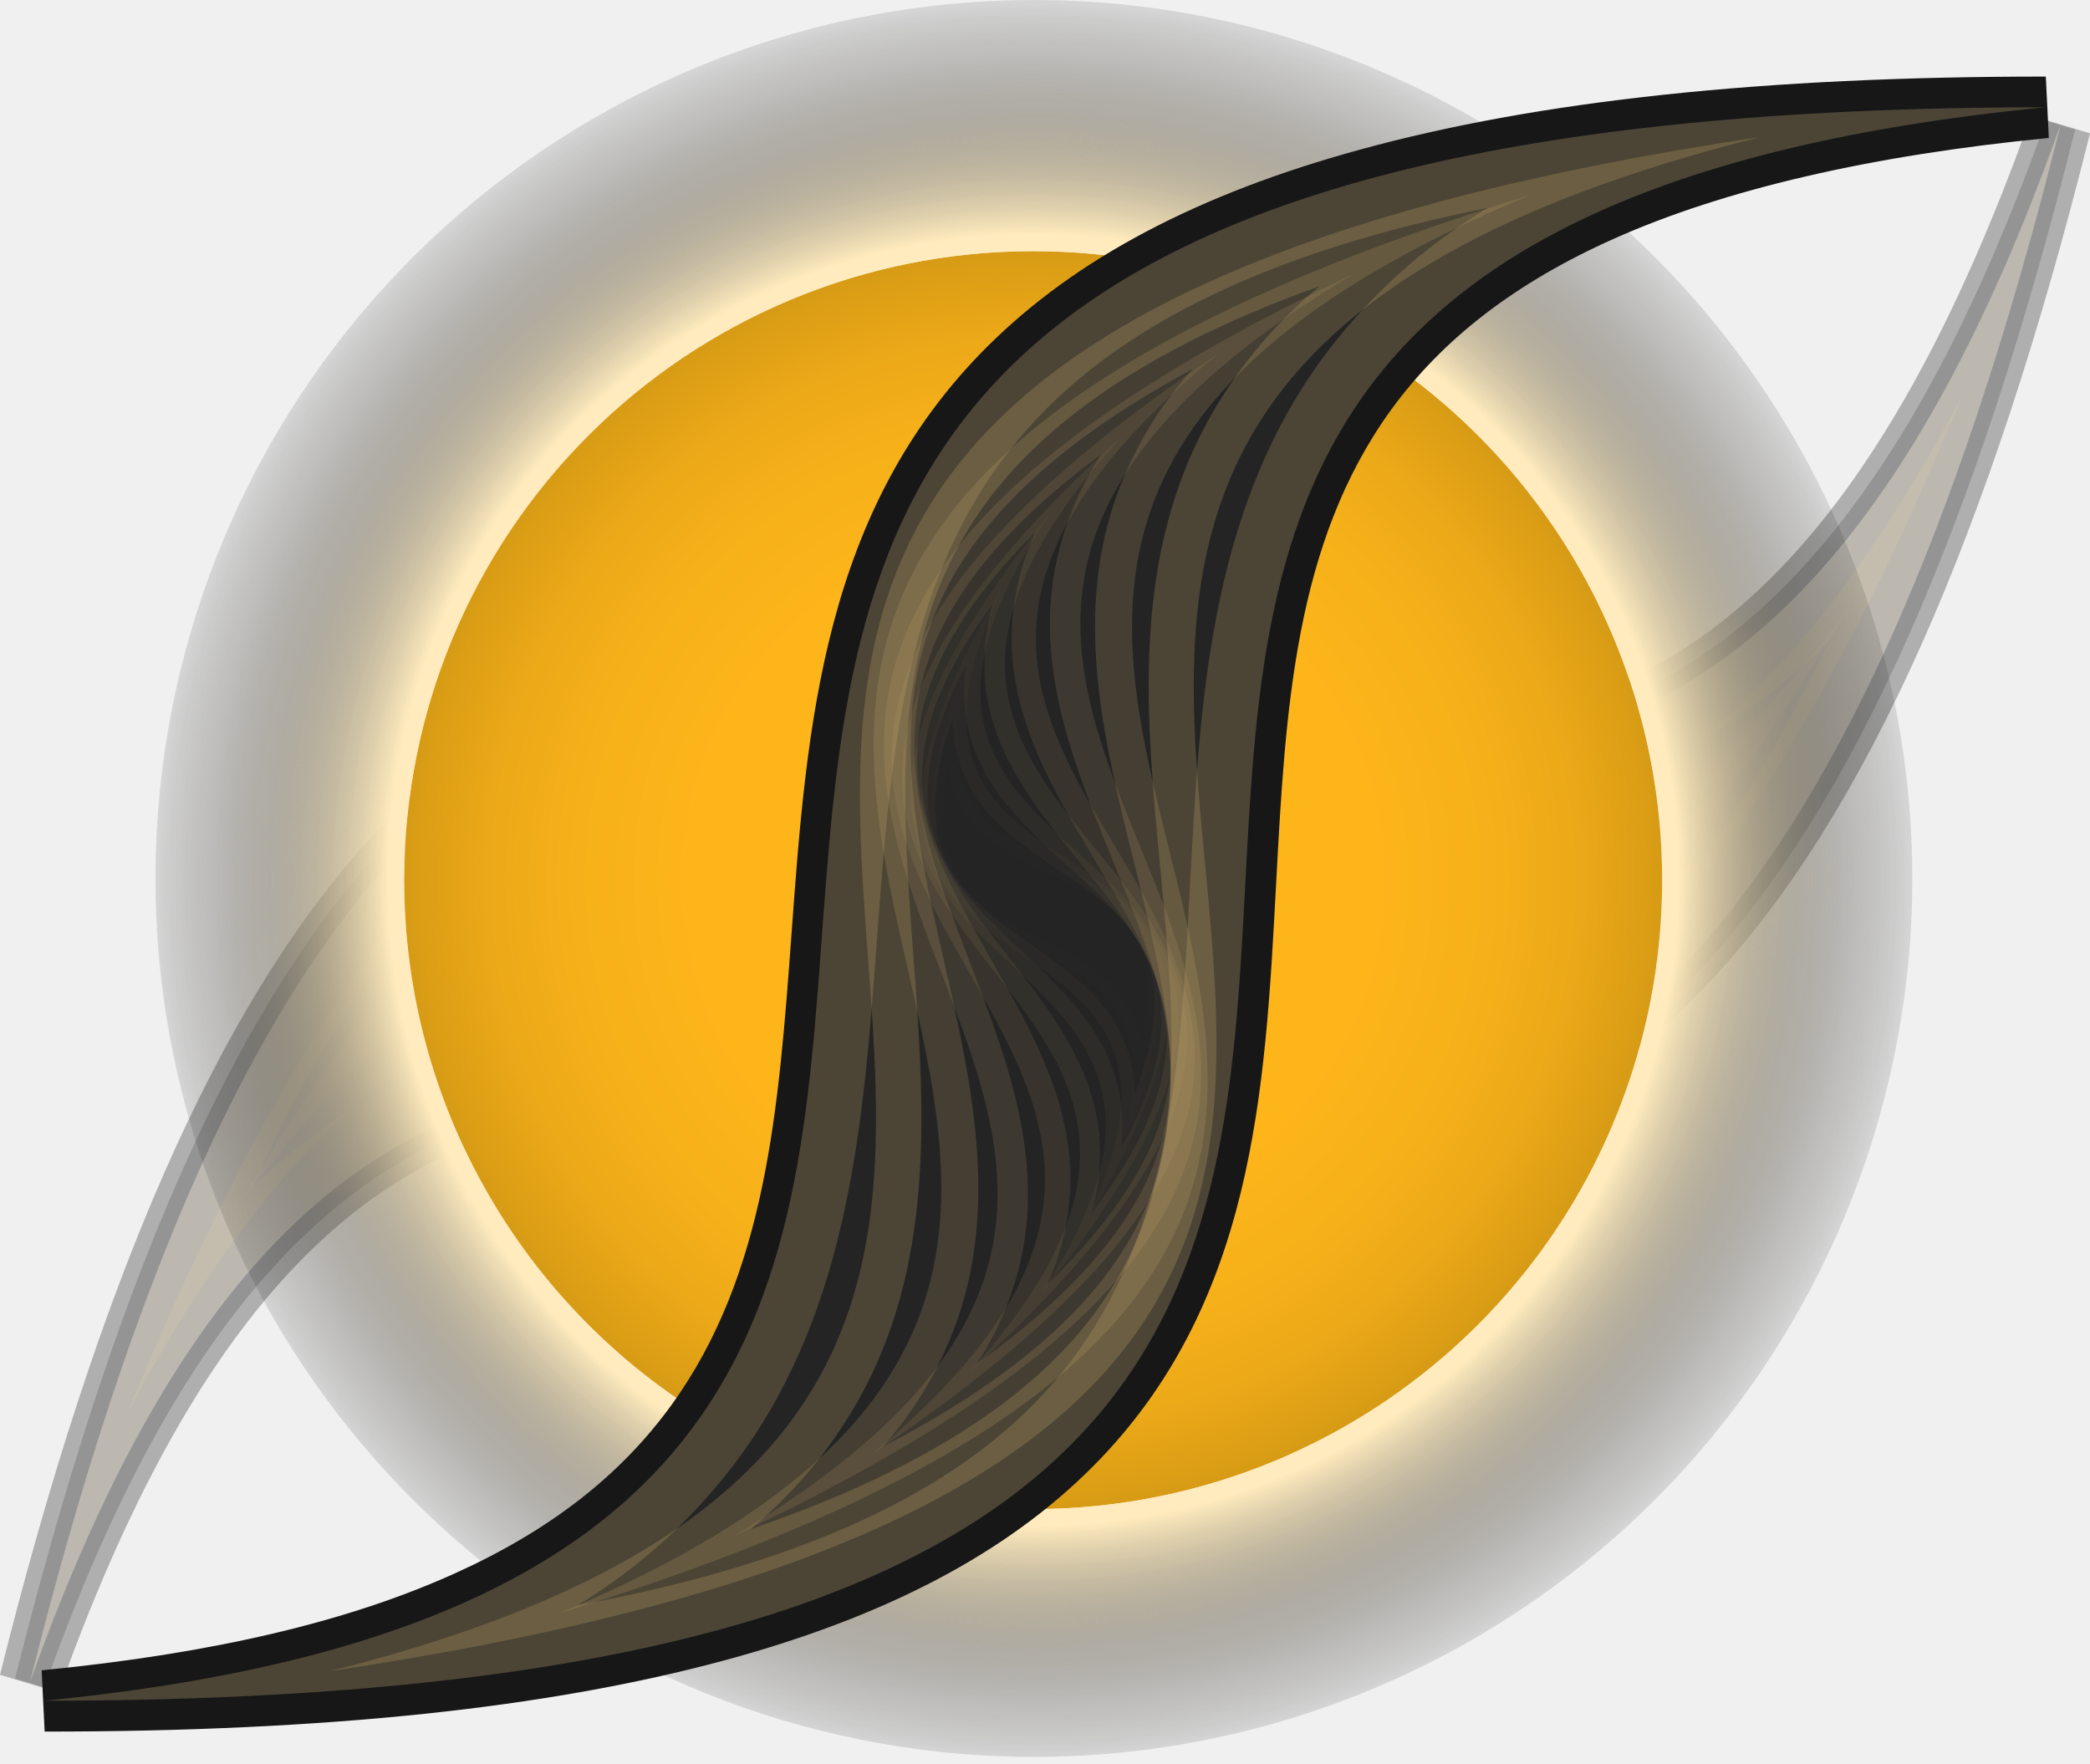
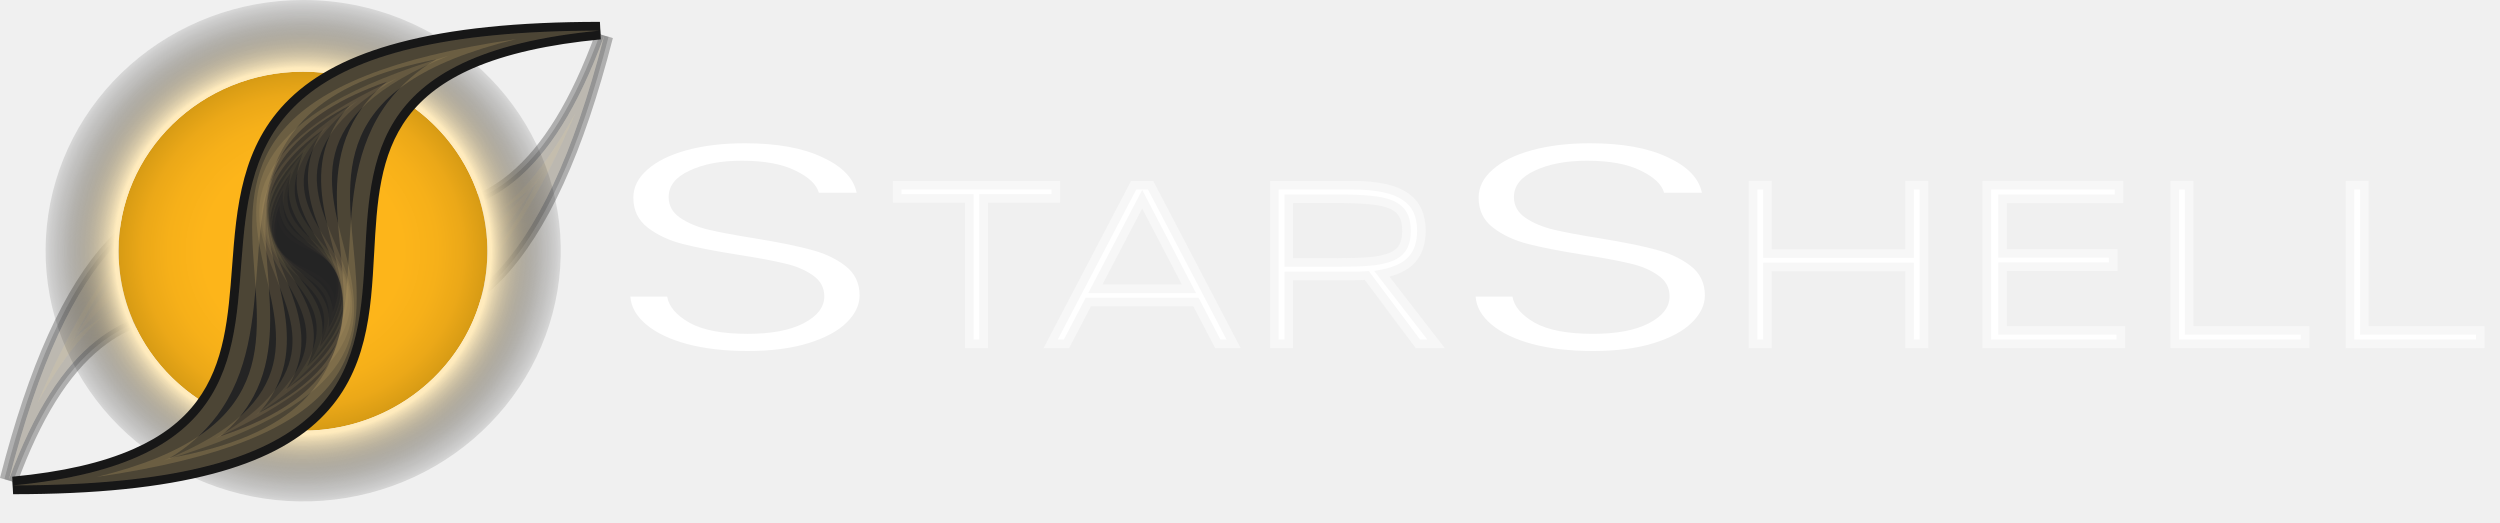
- <svg xmlns="http://www.w3.org/2000/svg" width="96" height="81" viewBox="0 0 96 81" fill="none">
+ <svg xmlns="http://www.w3.org/2000/svg" width="349" height="73" viewBox="0 0 349 73" fill="none">
+   <path d="M222.382 49C219.189 49 216.366 48.675 213.913 48.025C211.507 47.375 209.61 46.468 208.221 45.304C206.833 44.14 206.093 42.84 206 41.405H211.137C211.368 42.786 212.409 44.004 214.26 45.06C216.111 46.089 218.819 46.604 222.382 46.604C225.667 46.604 228.259 46.116 230.156 45.142C232.1 44.14 233.072 42.88 233.072 41.364C233.072 40.146 232.539 39.171 231.475 38.44C230.411 37.682 229.092 37.127 227.518 36.775C225.945 36.395 223.77 35.989 220.993 35.556C217.754 35.041 215.186 34.541 213.289 34.053C211.391 33.566 209.772 32.808 208.43 31.779C207.087 30.75 206.416 29.355 206.416 27.595C206.416 26.133 207.064 24.833 208.36 23.696C209.656 22.532 211.484 21.625 213.844 20.975C216.204 20.325 218.911 20 221.965 20C226.454 20 230.064 20.65 232.794 21.95C235.57 23.222 237.167 24.874 237.584 26.905H232.308C231.984 25.74 230.897 24.712 229.046 23.818C227.195 22.897 224.696 22.437 221.549 22.437C218.633 22.437 216.204 22.897 214.26 23.818C212.317 24.712 211.345 25.944 211.345 27.514C211.345 28.705 211.877 29.667 212.941 30.398C214.006 31.129 215.325 31.684 216.898 32.063C218.518 32.442 220.693 32.848 223.423 33.282C226.57 33.796 229.115 34.31 231.059 34.825C233.002 35.312 234.645 36.071 235.987 37.099C237.329 38.128 238 39.509 238 41.242C238 42.569 237.398 43.828 236.195 45.02C234.992 46.211 233.21 47.172 230.85 47.903C228.49 48.635 225.667 49 222.382 49Z" fill="white" />
+   <path d="M104.382 49C101.189 49 98.366 48.675 95.913 48.025C93.507 47.375 91.609 46.468 90.221 45.304C88.833 44.14 88.093 42.84 88 41.405H93.137C93.368 42.786 94.409 44.004 96.26 45.06C98.111 46.089 100.819 46.604 104.382 46.604C107.667 46.604 110.259 46.116 112.156 45.142C114.1 44.14 115.072 42.88 115.072 41.364C115.072 40.146 114.539 39.171 113.475 38.44C112.411 37.682 111.092 37.127 109.518 36.775C107.945 36.395 105.77 35.989 102.993 35.556C99.754 35.041 97.186 34.541 95.288 34.053C93.391 33.566 91.772 32.808 90.43 31.779C89.088 30.75 88.416 29.355 88.416 27.595C88.416 26.133 89.064 24.833 90.36 23.696C91.656 22.532 93.484 21.625 95.844 20.975C98.204 20.325 100.911 20 103.965 20C108.454 20 112.064 20.65 114.794 21.95C117.571 23.222 119.167 24.874 119.584 26.905H114.308C113.984 25.74 112.897 24.712 111.046 23.818C109.195 22.897 106.696 22.437 103.549 22.437C100.633 22.437 98.204 22.897 96.26 23.818C94.317 24.712 93.345 25.944 93.345 27.514C93.345 28.705 93.877 29.667 94.941 30.398C96.006 31.129 97.325 31.684 98.898 32.063C100.518 32.442 102.693 32.848 105.423 33.282C108.57 33.796 111.115 34.31 113.059 34.825C115.002 35.312 116.645 36.071 117.987 37.099C119.329 38.128 120 39.509 120 41.242C120 42.569 119.398 43.828 118.195 45.02C116.992 46.211 115.21 47.172 112.85 47.903C110.49 48.635 107.667 49 104.382 49Z" fill="white" />
  <g opacity="0.55">
-     <path opacity="0.55" d="M0.695 77.098C5.197 59.06 10.624 46.678 17.295 39.247C22.77 33.15 29.087 30.311 37.17 30.311C41.83 30.311 46.61 31.239 51.238 32.134C55.76 33.009 60.436 33.915 64.89 33.915C71.046 33.915 75.942 32.19 80.294 28.485C85.618 23.952 90.091 16.451 93.971 5.548L95.316 5.954C90.739 24.323 85.137 36.903 78.198 44.427C72.571 50.535 66.016 53.38 57.597 53.38C53.065 53.38 48.431 52.581 43.948 51.807C39.596 51.056 35.094 50.279 30.823 50.279C24.616 50.279 19.726 51.922 15.43 55.456C10.154 59.792 5.776 66.992 2.04 77.503L0.695 77.098Z" fill="#242424" />
-     <path opacity="0.55" d="M94.635 5.785C84.847 45.037 71.564 52.676 57.597 52.676C48.701 52.676 39.534 49.581 30.823 49.581C19.768 49.581 9.44 54.581 1.376 77.273C10.967 38.8 23.707 31.014 37.162 31.014C46.32 31.014 55.813 34.618 64.879 34.618C75.88 34.618 86.262 29.304 94.624 5.785H94.635ZM93.299 5.312C89.461 16.096 85.055 23.499 79.827 27.95C75.607 31.54 70.861 33.212 64.879 33.212C60.492 33.212 55.85 32.311 51.359 31.442C46.703 30.541 41.889 29.61 37.162 29.607C28.862 29.607 22.379 32.522 16.763 38.777C10.011 46.298 4.527 58.776 0 76.927L2.69 77.74C6.395 67.363 10.714 60.25 15.877 55.999C20.038 52.575 24.788 50.982 30.823 50.982C35.043 50.982 39.306 51.719 43.83 52.499C48.355 53.278 53.003 54.083 57.597 54.083C66.224 54.083 72.934 51.165 78.716 44.905C85.736 37.308 91.391 24.61 96 6.125L93.31 5.312H93.299Z" fill="#171717" />
+     <path opacity="0.55" d="M0.619 66.876C4.631 51.229 9.468 40.489 15.413 34.043C20.293 28.754 25.922 26.292 33.126 26.292C37.279 26.292 41.539 27.097 45.664 27.873C49.693 28.632 53.861 29.418 57.83 29.418C63.316 29.418 67.68 27.922 71.558 24.708C76.303 20.776 80.29 14.27 83.748 4.812L84.946 5.164C80.866 21.098 75.874 32.01 69.691 38.536C64.675 43.834 58.833 46.302 51.331 46.302C47.291 46.302 43.161 45.609 39.167 44.938C35.288 44.286 31.276 43.612 27.469 43.612C21.938 43.612 17.58 45.038 13.751 48.103C9.049 51.864 5.148 58.109 1.818 67.227L0.619 66.876Z" fill="#242424" />
+     <path opacity="0.55" d="M84.339 5.017C75.616 39.066 63.778 45.692 51.331 45.692C43.402 45.692 35.233 43.007 27.47 43.007C17.618 43.007 8.413 47.344 1.226 67.027C9.774 33.655 21.128 26.902 33.119 26.902C41.281 26.902 49.741 30.028 57.82 30.028C67.624 30.028 76.877 25.418 84.329 5.017H84.339ZM83.148 4.607C79.728 13.962 75.801 20.383 71.142 24.244C67.381 27.358 63.151 28.808 57.82 28.808C53.911 28.808 49.774 28.027 45.772 27.273C41.622 26.492 37.331 25.684 33.119 25.682C25.722 25.682 19.945 28.21 14.94 33.635C8.922 40.159 4.035 50.983 0 66.727L2.397 67.432C5.7 58.431 9.549 52.262 14.15 48.574C17.858 45.604 22.091 44.222 27.47 44.222C31.231 44.222 35.03 44.862 39.062 45.538C43.094 46.214 47.236 46.912 51.331 46.912C59.019 46.912 64.999 44.381 70.152 38.951C76.408 32.361 81.448 21.347 85.556 5.313L83.158 4.607H83.148Z" fill="#171717" />
    <g opacity="0.49">
-       <path opacity="0.49" d="M83.989 29.486C81.493 34.798 78.781 39.025 75.829 42.232C70.779 47.705 65.16 50.144 57.606 50.144C53.349 50.144 48.855 49.367 44.508 48.619C40.007 47.842 35.381 47.043 30.831 47.043C23.834 47.043 18.288 48.923 13.387 52.952C12.768 53.46 12.16 54.004 11.564 54.584C19.718 36.523 28.89 33.547 37.162 33.547C41.509 33.547 45.929 34.391 50.608 35.311C55.287 36.231 60.115 37.151 64.879 37.151C71.752 37.151 77.478 35.122 82.379 30.961C82.921 30.499 83.454 30.012 83.978 29.498L83.989 29.486ZM94.624 5.796C86.265 29.304 75.891 34.618 64.89 34.618C55.825 34.618 46.32 31.017 37.173 31.014C23.707 31.014 10.967 38.8 1.376 77.267C9.451 54.575 19.768 49.575 30.823 49.575C39.545 49.575 48.701 52.67 57.597 52.67C71.558 52.67 84.847 45.032 94.635 5.779L94.624 5.796Z" fill="#CCAD6E" />
+       <path opacity="0.49" d="M74.851 25.577C72.627 30.184 70.21 33.85 67.579 36.633C63.078 41.379 58.071 43.495 51.338 43.495C47.544 43.495 43.54 42.822 39.666 42.172C35.654 41.499 31.532 40.806 27.477 40.806C21.241 40.806 16.299 42.436 11.931 45.931C11.379 46.372 10.837 46.844 10.306 47.346C17.572 31.681 25.747 29.099 33.119 29.099C36.993 29.099 40.932 29.831 45.102 30.629C49.272 31.427 53.575 32.225 57.82 32.225C63.946 32.225 69.049 30.465 73.417 26.856C73.9 26.455 74.374 26.032 74.841 25.587L74.851 25.577ZM84.329 5.027C76.879 25.418 67.634 30.028 57.83 30.028C49.751 30.028 41.281 26.904 33.129 26.902C21.128 26.902 9.774 33.655 1.226 67.022C8.423 47.339 17.617 43.002 27.47 43.002C35.243 43.002 43.402 45.687 51.331 45.687C63.773 45.687 75.616 39.061 84.339 5.013L84.329 5.027Z" fill="#CCAD6E" />
    </g>
    <g opacity="0.49">
-       <path opacity="0.49" d="M36.881 33.49C41.484 33.49 46.039 35.1 50.867 36.802C55.76 38.527 60.822 40.313 66.032 40.313C70.616 40.313 74.754 38.937 78.632 36.11C76.831 38.89 74.733 41.466 72.374 43.791C67.991 47.997 63.526 49.955 58.323 49.955C53.7 49.955 49.137 48.45 44.306 46.86C39.475 45.271 34.483 43.619 29.394 43.619C24.788 43.619 20.672 44.967 16.831 47.738C18.952 44.446 21.102 41.745 23.302 39.607C27.573 35.437 31.889 33.496 36.889 33.496L36.881 33.49ZM90.142 18.17C81.772 33.873 73.837 38.237 66.044 38.237C56.294 38.237 46.773 31.411 36.881 31.411C27.078 31.411 16.927 38.124 5.858 64.893C13.874 49.857 21.651 45.698 29.394 45.698C38.96 45.698 48.467 52.038 58.312 52.038C68.441 52.038 78.893 45.347 90.131 18.179L90.142 18.17Z" fill="#CCAD6E" />
+       <path opacity="0.49" d="M32.868 29.049C36.971 29.049 41.03 30.445 45.333 31.922C49.694 33.418 54.205 34.968 58.848 34.968C62.933 34.968 66.622 33.774 70.077 31.322C68.473 33.733 66.603 35.968 64.5 37.984C60.594 41.633 56.614 43.332 51.978 43.332C47.858 43.332 43.791 42.026 39.486 40.647C35.18 39.268 30.732 37.836 26.196 37.836C22.091 37.836 18.423 39.005 15 41.408C16.891 38.553 18.806 36.21 20.767 34.355C24.573 30.738 28.42 29.054 32.876 29.054L32.868 29.049ZM80.335 15.761C72.875 29.381 65.804 33.167 58.858 33.167C50.17 33.167 41.685 27.246 32.868 27.246C24.132 27.246 15.085 33.069 5.221 56.288C12.364 43.246 19.295 39.639 26.196 39.639C34.721 39.639 43.194 45.138 51.968 45.138C60.995 45.138 70.31 39.334 80.325 15.768L80.335 15.761Z" fill="#CCAD6E" />
    </g>
    <g opacity="0.44">
-       <path opacity="0.44" d="M37.789 33.484C42.336 33.484 46.512 35.699 50.912 38.045C55.45 40.454 60.13 42.947 65.402 42.947C68.229 42.931 71.01 42.226 73.502 40.893C68.033 46.919 62.859 49.8 57.676 49.8C53.065 49.8 48.833 47.659 44.354 45.394C39.832 43.107 35.153 40.741 29.985 40.741C27.195 40.75 24.45 41.434 21.983 42.736C27.497 36.472 32.674 33.484 37.789 33.484ZM85.027 27.753C77.394 38.017 71.094 41.258 65.402 41.258C55.664 41.258 47.676 31.796 37.792 31.796C30.424 31.796 21.997 37.035 10.987 55.329C18.258 45.546 24.374 42.457 29.985 42.457C39.593 42.457 47.71 51.517 57.676 51.517C65.253 51.517 73.885 46.264 85.027 27.753Z" fill="#CCAD6E" />
+       <path opacity="0.44" d="M33.678 29.045C37.73 29.045 41.452 30.965 45.373 33.001C49.418 35.09 53.588 37.252 58.287 37.252C60.806 37.239 63.284 36.627 65.506 35.471C60.631 40.698 56.02 43.197 51.401 43.197C47.291 43.197 43.52 41.34 39.528 39.376C35.499 37.391 31.329 35.339 26.723 35.339C24.237 35.347 21.79 35.94 19.591 37.069C24.506 31.637 29.12 29.045 33.678 29.045ZM75.777 24.073C68.974 32.976 63.359 35.788 58.287 35.788C49.608 35.788 42.49 27.58 33.681 27.58C27.114 27.58 19.604 32.125 9.792 47.993C16.271 39.507 21.723 36.828 26.723 36.828C35.286 36.828 42.52 44.686 51.401 44.686C58.154 44.686 65.847 40.13 75.777 24.073Z" fill="#CCAD6E" />
    </g>
    <g opacity="0.39">
-       <path opacity="0.39" d="M39.07 33.698C43.462 33.698 47.012 36.292 50.769 39.044C54.671 41.897 58.709 44.846 63.874 44.846C65.548 44.833 67.207 44.535 68.781 43.965C67.808 44.777 66.792 45.538 65.74 46.244C62.448 48.43 59.449 49.494 56.565 49.494C52.088 49.494 48.447 46.945 44.593 44.246C40.668 41.495 36.599 38.653 31.535 38.653C29.904 38.664 28.288 38.95 26.752 39.497C27.826 38.573 28.953 37.713 30.128 36.92C33.361 34.751 36.293 33.698 39.089 33.698H39.07ZM39.089 32.291C33.411 32.291 26.366 36.149 16.372 48.402C22.537 42.19 27.388 40.04 31.566 40.04C40.924 40.04 46.858 50.875 56.607 50.875C62.431 50.875 69.611 47.004 79.701 34.632C73.204 41.177 68.165 43.436 63.916 43.436C54.449 43.436 48.76 32.291 39.112 32.291H39.089Z" fill="#CCAD6E" />
+       <path opacity="0.39" d="M34.819 29.23C38.733 29.23 41.898 31.48 45.245 33.867C48.723 36.342 52.322 38.9 56.925 38.9C58.417 38.888 59.896 38.63 61.298 38.136C60.431 38.84 59.526 39.5 58.588 40.112C55.654 42.009 52.981 42.931 50.411 42.931C46.421 42.931 43.177 40.72 39.741 38.38C36.243 35.993 32.618 33.528 28.104 33.528C26.651 33.538 25.21 33.785 23.841 34.26C24.799 33.459 25.804 32.712 26.85 32.025C29.732 30.143 32.344 29.23 34.837 29.23H34.819ZM34.837 28.01C29.777 28.01 23.498 31.356 14.591 41.984C20.085 36.596 24.408 34.731 28.132 34.731C36.472 34.731 41.76 44.13 50.448 44.13C55.639 44.13 62.038 40.771 71.03 30.04C65.24 35.717 60.749 37.677 56.963 37.677C48.525 37.677 43.455 28.01 34.857 28.01H34.837Z" fill="#CCAD6E" />
    </g>
    <g opacity="0.34">
-       <path opacity="0.34" d="M40.299 32.818V33.963C44.635 33.963 47.508 36.824 50.552 39.855C53.742 43.028 57.04 46.326 62.169 46.326C62.962 46.323 63.752 46.247 64.53 46.098C61.094 48.155 58.09 49.168 55.456 49.168C51.022 49.168 48.048 46.326 44.899 43.318C41.664 40.215 38.33 37.038 33.299 37.038C32.537 37.041 31.777 37.111 31.028 37.249C34.574 35.057 37.643 33.977 40.313 33.977V32.818H40.299ZM40.313 32.818C35.89 32.818 30.052 35.457 21.504 43.178C26.431 39.534 30.21 38.169 33.321 38.169C42.57 38.169 45.805 50.299 55.481 50.299C60.006 50.299 65.931 47.651 74.541 39.888C69.333 43.743 65.391 45.181 62.195 45.181C52.831 45.181 49.888 32.835 40.325 32.832L40.313 32.818Z" fill="#CCAD6E" />
+       <path opacity="0.34" d="M35.915 28.466V29.459C39.779 29.459 42.339 31.941 45.052 34.57C47.895 37.323 50.834 40.183 55.405 40.183C56.111 40.181 56.816 40.114 57.509 39.985C54.447 41.769 51.769 42.648 49.422 42.648C45.471 42.648 42.82 40.183 40.014 37.574C37.131 34.882 34.159 32.127 29.676 32.127C28.997 32.129 28.32 32.19 27.652 32.31C30.812 30.409 33.547 29.471 35.927 29.471V28.466H35.915ZM35.927 28.466C31.985 28.466 26.782 30.755 19.165 37.452C23.555 34.291 26.923 33.108 29.696 33.108C37.938 33.108 40.822 43.629 49.445 43.629C53.477 43.629 58.758 41.332 66.431 34.599C61.789 37.943 58.276 39.19 55.428 39.19C47.083 39.19 44.46 28.48 35.937 28.478L35.927 28.466Z" fill="#CCAD6E" />
    </g>
    <g opacity="0.29">
-       <path opacity="0.29" d="M41.363 33.448V34.388C45.712 34.388 47.924 37.342 50.268 40.471C52.744 43.774 55.301 47.19 60.425 47.19H60.881C58.455 48.203 56.334 48.7 54.488 48.7C50.034 48.7 47.721 45.741 45.274 42.609C42.741 39.379 40.136 36.036 35.128 36.036H34.728C37.261 34.934 39.466 34.391 41.36 34.391V33.451L41.363 33.448ZM41.36 33.451C37.882 33.451 33.158 35.139 26.293 39.734C29.971 37.764 32.821 36.971 35.125 36.971C44.345 36.971 44.787 49.632 54.485 49.632C58.031 49.632 62.808 47.944 69.707 43.324C65.805 45.417 62.811 46.253 60.422 46.253C51.061 46.253 50.943 33.451 41.36 33.448V33.451Z" fill="#CCAD6E" />
+       <path opacity="0.29" d="M36.863 29.013V29.828C40.739 29.828 42.71 32.39 44.799 35.104C47.005 37.969 49.285 40.932 53.851 40.932H54.257C52.096 41.811 50.205 42.243 48.56 42.243C44.591 42.243 42.53 39.675 40.348 36.959C38.091 34.157 35.77 31.258 31.306 31.258H30.95C33.207 30.301 35.173 29.83 36.86 29.83V29.015L36.863 29.013ZM36.86 29.015C33.761 29.015 29.551 30.48 23.433 34.465C26.71 32.757 29.25 32.068 31.304 32.068C39.521 32.068 39.914 43.051 48.558 43.051C51.717 43.051 55.975 41.586 62.123 37.579C58.645 39.395 55.977 40.12 53.849 40.12C45.506 40.12 45.401 29.015 36.86 29.013V29.015Z" fill="#CCAD6E" />
    </g>
    <g opacity="0.24">
-       <path opacity="0.24" d="M42.1 34.05V34.821C46.697 34.821 48.29 37.803 49.978 40.96C51.554 43.906 53.321 47.215 57.749 47.713C56.472 48.05 55.159 48.23 53.838 48.25C49.137 48.25 47.451 45.243 45.679 42.06C44.061 39.176 42.246 35.938 37.944 35.426C39.303 35.047 40.704 34.841 42.114 34.815V34.044L42.1 34.05ZM42.114 34.044C39.407 34.044 35.755 34.984 30.651 37.373C33.116 36.501 35.102 36.127 36.734 36.127C46.34 36.127 43.69 49.018 53.849 49.018C56.598 49.018 60.279 48.079 65.385 45.684C62.76 46.613 60.658 47.01 58.95 47.01C49.162 47.01 52.156 34.044 42.105 34.044H42.114Z" fill="#CCAD6E" />
+       <path opacity="0.24" d="M37.519 29.535V30.204C41.617 30.204 43.036 32.791 44.54 35.529C45.944 38.084 47.519 40.955 51.466 41.386C50.328 41.679 49.157 41.835 47.981 41.853C43.791 41.853 42.289 39.244 40.709 36.483C39.267 33.982 37.65 31.173 33.816 30.729C35.026 30.399 36.275 30.221 37.532 30.199V29.53L37.519 29.535ZM37.532 29.53C35.12 29.53 31.865 30.345 27.316 32.417C29.513 31.661 31.283 31.336 32.738 31.336C41.298 31.336 38.936 42.519 47.991 42.519C50.441 42.519 53.72 41.704 58.271 39.627C55.932 40.432 54.059 40.776 52.537 40.776C43.813 40.776 46.481 29.53 37.524 29.53H37.532Z" fill="#CCAD6E" />
    </g>
    <g opacity="0.19">
-       <path opacity="0.19" d="M42.44 35.294C47.505 35.294 48.506 38.079 49.674 41.304C50.611 43.892 51.644 46.765 55.183 47.693C54.641 47.75 54.096 47.779 53.551 47.781C48.391 47.781 47.252 44.826 46.044 41.695C45.065 39.163 43.977 36.332 40.547 35.412C41.175 35.336 41.807 35.297 42.44 35.294ZM42.44 34.664C40.417 34.664 37.809 35.1 34.399 36.132C35.578 35.883 36.779 35.749 37.984 35.733C48.321 35.733 42.536 48.414 53.551 48.414C55.594 48.414 58.213 47.977 61.623 46.942C60.367 47.209 59.087 47.353 57.803 47.37C47.207 47.37 53.357 34.664 42.44 34.664Z" fill="#CCAD6E" />
+       <path opacity="0.19" d="M37.823 30.614C42.337 30.614 43.229 33.03 44.27 35.827C45.105 38.072 46.025 40.564 49.18 41.37C48.696 41.419 48.211 41.444 47.725 41.445C43.127 41.445 42.111 38.883 41.035 36.166C40.163 33.97 39.192 31.515 36.136 30.717C36.696 30.651 37.259 30.617 37.823 30.614ZM37.823 30.067C36.02 30.067 33.696 30.446 30.657 31.341C31.707 31.125 32.777 31.009 33.851 30.995C43.064 30.995 37.908 41.994 47.725 41.994C49.546 41.994 51.88 41.616 54.919 40.718C53.799 40.95 52.659 41.074 51.514 41.089C42.071 41.089 47.552 30.067 37.823 30.067Z" fill="#CCAD6E" />
    </g>
    <g opacity="0.09">
-       <path opacity="0.09" d="M42.716 35.631C48.267 35.84 48.788 38.498 49.39 41.554C49.826 43.788 50.307 46.233 53.065 47.426C47.643 47.145 47.038 44.353 46.399 41.419C45.921 39.219 45.395 36.804 42.716 35.631ZM41.996 35.102C40.543 35.116 39.093 35.231 37.657 35.448C37.958 35.434 38.248 35.429 38.524 35.429C50.833 35.429 40.794 47.969 54.035 47.969C55.484 47.955 56.93 47.841 58.362 47.626C58.039 47.64 57.727 47.645 57.428 47.645C44.686 47.645 55.178 35.102 41.996 35.102Z" fill="#CCAD6E" />
+       <path opacity="0.09" d="M38.069 30.907C43.016 31.088 43.48 33.394 44.016 36.044C44.405 37.982 44.834 40.103 47.291 41.138C42.459 40.894 41.92 38.473 41.351 35.927C40.925 34.019 40.456 31.925 38.069 30.907ZM37.427 30.448C36.132 30.46 34.84 30.56 33.56 30.748C33.828 30.736 34.087 30.731 34.332 30.731C45.303 30.731 36.356 41.609 48.156 41.609C49.447 41.597 50.736 41.498 52.013 41.311C51.724 41.323 51.446 41.328 51.18 41.328C39.824 41.328 49.174 30.448 37.427 30.448Z" fill="#CCAD6E" />
    </g>
    <g opacity="0.04">
-       <path opacity="0.04" d="M44.407 36.124C46.033 36.425 47.195 36.94 47.921 37.674C48.979 38.743 49.047 40.189 49.128 41.717C49.218 43.588 49.32 45.631 51.433 46.922C47.052 46.042 46.889 43.706 46.728 41.259C46.599 39.413 46.447 37.398 44.418 36.129L44.407 36.124ZM40.341 35.384C52.485 36.616 39.115 47.648 55.704 47.707C43.071 46.424 56.992 35.443 40.341 35.384Z" fill="#CCAD6E" />
+       <path opacity="0.04" d="M39.575 31.334C41.025 31.595 42.06 32.042 42.707 32.679C43.65 33.606 43.71 34.861 43.783 36.186C43.863 37.809 43.953 39.581 45.837 40.701C41.932 39.937 41.787 37.911 41.644 35.788C41.529 34.187 41.393 32.44 39.586 31.339L39.575 31.334ZM35.952 30.692C46.775 31.761 34.859 41.331 49.643 41.382C38.384 40.269 50.791 30.744 35.952 30.692Z" fill="#CCAD6E" />
    </g>
  </g>
-   <path d="M47.457 69.316C63.413 69.316 76.347 56.381 76.347 40.426C76.347 24.47 63.413 11.536 47.457 11.536C31.502 11.536 18.567 24.47 18.567 40.426C18.567 56.381 31.502 69.316 47.457 69.316Z" fill="url(#paint0_radial_573_16035)" />
-   <path d="M47.457 11.536C53.171 11.536 58.757 13.23 63.509 16.405C68.26 19.58 71.963 24.093 74.149 29.373C76.335 34.652 76.907 40.462 75.791 46.066C74.675 51.671 71.923 56.818 67.881 60.858C63.84 64.898 58.691 67.649 53.086 68.762C47.481 69.876 41.672 69.302 36.394 67.114C31.115 64.925 26.604 61.221 23.43 56.468C20.257 51.716 18.565 46.129 18.567 40.415C18.57 32.754 21.615 25.409 27.033 19.994C32.45 14.578 39.797 11.536 47.457 11.536ZM47.457 6.77649e-05C37.454 0.008 27.811 3.732 20.398 10.448C12.985 17.165 8.331 26.395 7.339 36.348C6.347 46.302 9.088 56.269 15.03 64.317C20.971 72.364 29.69 77.917 39.494 79.9C49.299 81.882 59.49 80.151 68.091 75.044C76.692 69.938 83.09 61.818 86.042 52.261C88.995 42.703 88.292 32.39 84.071 23.322C79.85 14.253 72.41 7.076 63.196 3.182C58.218 1.073 52.864 -0.01 47.457 6.77649e-05Z" fill="url(#paint1_radial_573_16035)" />
-   <path d="M1.992 77.422C34.751 74.217 35.868 59.043 37.049 42.975C37.744 33.532 38.456 23.769 45.853 16.415C49.823 12.476 55.321 9.563 62.659 7.555C70.835 5.304 81.077 4.226 93.966 4.226L94.036 5.633C59.584 8.998 58.765 24.377 57.901 40.662C56.905 59.426 55.875 78.826 2.045 78.826L1.992 77.422Z" fill="#242424" />
-   <path d="M93.966 4.93C18.567 12.304 101.399 78.117 2.045 78.117C74.532 71.027 -4.989 4.924 93.966 4.924V4.93ZM93.966 3.517C81.023 3.517 70.711 4.614 62.473 6.871C55.014 8.914 49.418 11.871 45.358 15.911C37.781 23.449 37.052 33.355 36.355 42.922C35.764 50.94 35.206 58.514 30.831 64.55C28.502 67.766 25.272 70.281 20.959 72.239C16.009 74.49 9.78 75.95 1.913 76.721L2.051 79.535C14.949 79.535 25.179 78.46 33.324 76.251C40.713 74.245 46.23 71.342 50.189 67.369C57.589 59.944 58.106 50.164 58.61 40.707C59.041 32.604 59.454 24.951 63.902 18.817C66.285 15.542 69.631 12.974 74.133 10.965C79.228 8.691 85.95 7.133 94.109 6.336L93.971 3.523L93.966 3.517Z" fill="#171717" />
+   <path d="M42.294 60.125C56.514 60.125 68.041 48.905 68.041 35.065C68.041 21.225 56.514 10.006 42.294 10.006C28.075 10.006 16.547 21.225 16.547 35.065C16.547 48.905 28.075 60.125 42.294 60.125Z" fill="url(#paint0_radial_951_11743)" />
+   <path d="M42.294 10.006C47.387 10.006 52.365 11.476 56.599 14.23C60.834 16.984 64.134 20.899 66.082 25.478C68.031 30.058 68.54 35.097 67.546 39.958C66.551 44.82 64.098 49.285 60.496 52.789C56.895 56.293 52.306 58.679 47.311 59.645C42.316 60.611 37.139 60.113 32.434 58.215C27.73 56.317 23.709 53.103 20.881 48.981C18.053 44.859 16.545 40.013 16.547 35.056C16.55 28.412 19.264 22.04 24.092 17.343C28.92 12.645 35.467 10.006 42.294 10.006ZM42.294 5.87802e-05C33.379 0.007 24.785 3.237 18.179 9.063C11.573 14.889 7.425 22.895 6.541 31.529C5.657 40.163 8.099 48.809 13.395 55.789C18.689 62.769 26.46 67.586 35.197 69.306C43.935 71.025 53.018 69.524 60.683 65.095C68.348 60.665 74.05 53.621 76.681 45.331C79.313 37.041 78.687 28.096 74.925 20.23C71.162 12.363 64.532 6.138 56.321 2.76C51.884 0.93 47.113 -0.009 42.294 5.87802e-05Z" fill="url(#paint1_radial_951_11743)" />
+   <path d="M1.775 67.157C30.97 64.377 31.966 51.215 33.019 37.277C33.638 29.087 34.273 20.618 40.865 14.239C44.403 10.822 49.302 8.296 55.842 6.553C63.129 4.601 72.256 3.666 83.743 3.666L83.805 4.886C53.101 7.805 52.371 21.145 51.602 35.271C50.714 51.547 49.796 68.375 1.823 68.375L1.775 67.157Z" fill="#242424" />
+   <path d="M83.743 4.276C16.547 10.673 90.367 67.76 1.823 67.76C66.423 61.609 -4.446 4.271 83.743 4.271V4.276ZM83.743 3.051C72.208 3.051 63.018 4.003 55.676 5.96C49.029 7.732 44.041 10.297 40.423 13.801C33.671 20.34 33.021 28.933 32.399 37.231C31.873 44.186 31.376 50.756 27.477 55.991C25.401 58.781 22.522 60.963 18.678 62.661C14.268 64.614 8.716 65.88 1.705 66.549L1.828 68.99C13.322 68.99 22.439 68.057 29.699 66.141C36.283 64.401 41.201 61.883 44.729 58.437C51.323 51.996 51.785 43.513 52.233 35.31C52.617 28.281 52.986 21.643 56.95 16.323C59.074 13.482 62.055 11.254 66.067 9.511C70.608 7.539 76.599 6.187 83.871 5.496L83.748 3.056L83.743 3.051Z" fill="#171717" />
  <g opacity="0.49">
-     <path opacity="0.49" d="M68.345 9.549C65.365 11.337 62.77 13.699 60.712 16.499C55.569 23.575 55.113 32.176 54.671 40.493C54.187 49.615 53.728 58.219 47.392 64.583C43.059 68.93 36.163 71.966 26.529 73.733C29.454 71.959 31.998 69.624 34.016 66.862C39.047 59.924 39.672 51.427 40.277 43.214C40.958 33.955 41.602 25.207 48.135 18.708C52.446 14.417 59.131 11.392 68.345 9.549ZM93.966 4.929C-4.994 4.929 74.532 71.032 2.045 78.117C101.399 78.117 18.567 12.298 93.966 4.924V4.929Z" fill="#CCAD6E" />
+     <path opacity="0.49" d="M60.909 8.284C58.253 9.834 55.941 11.883 54.106 14.312C49.523 20.45 49.117 27.911 48.723 35.125C48.291 43.037 47.883 50.5 42.236 56.021C38.374 59.792 32.229 62.425 23.643 63.958C26.249 62.419 28.517 60.393 30.315 57.998C34.799 51.979 35.355 44.609 35.895 37.485C36.501 29.453 37.076 21.865 42.898 16.228C46.739 12.506 52.697 9.882 60.909 8.284ZM83.742 4.276C-4.451 4.276 66.423 61.615 1.823 67.76C90.367 67.76 16.547 10.668 83.742 4.271V4.276Z" fill="#CCAD6E" />
  </g>
  <g opacity="0.49">
-     <path opacity="0.49" d="M60.642 13.123C58.442 14.933 56.625 17.162 55.296 19.681C51.978 26.04 52.648 33.071 53.295 39.872C54.004 47.325 54.671 54.367 50.301 60.287C47.313 64.339 42.086 67.633 34.486 70.23C36.642 68.439 38.424 66.24 39.728 63.759C42.969 57.524 42.452 50.558 41.948 43.822C41.385 36.225 40.851 29.062 45.364 23.001C48.34 19 53.396 15.728 60.65 13.131L60.642 13.123ZM80.871 6.291C0.599 18.246 73.083 62.254 15.148 76.761C95.73 64.761 20.601 21.381 80.863 6.294L80.871 6.291Z" fill="#CCAD6E" />
+     <path opacity="0.49" d="M54.044 11.383C52.084 12.953 50.465 14.886 49.28 17.072C46.324 22.587 46.92 28.686 47.497 34.585C48.129 41.05 48.723 47.159 44.829 52.294C42.166 55.808 37.507 58.666 30.735 60.919C32.656 59.365 34.243 57.457 35.406 55.305C38.294 49.897 37.833 43.854 37.384 38.011C36.883 31.422 36.406 25.208 40.428 19.951C43.081 16.481 47.587 13.643 54.052 11.39L54.044 11.383ZM72.073 5.457C0.534 15.827 65.132 54 13.501 66.583C85.315 56.174 18.36 18.546 72.065 5.459L72.073 5.457Z" fill="#CCAD6E" />
  </g>
  <g opacity="0.44">
-     <path opacity="0.44" d="M54.781 16.96C53.213 18.695 52.006 20.725 51.23 22.931C49.319 28.493 50.721 34.112 52.074 39.548C53.56 45.507 54.964 51.134 52.144 56.469C50.214 60.127 46.379 63.427 40.535 66.463C42.066 64.746 43.241 62.744 43.993 60.571C45.862 55.118 44.587 49.533 43.358 44.134C41.97 38.048 40.662 32.3 43.58 26.831C45.507 23.224 49.207 19.951 54.77 16.96H54.781ZM70.329 8.942C6.71 28.443 70.863 55.268 25.66 74.11C89.529 54.53 23.311 28.53 70.329 8.942Z" fill="#CCAD6E" />
+     <path opacity="0.44" d="M48.821 14.711C47.423 16.216 46.347 17.977 45.656 19.89C43.954 24.715 45.202 29.589 46.408 34.304C47.732 39.473 48.984 44.354 46.471 48.982C44.751 52.154 41.333 55.017 36.125 57.651C37.489 56.162 38.536 54.425 39.207 52.54C40.872 47.81 39.736 42.966 38.64 38.282C37.404 33.003 36.238 28.017 38.838 23.273C40.556 20.144 43.853 17.306 48.811 14.711H48.821ZM62.677 7.756C5.98 24.671 63.154 47.94 22.868 64.284C79.788 47.3 20.774 24.747 62.677 7.756Z" fill="#CCAD6E" />
  </g>
  <g opacity="0.39">
-     <path opacity="0.39" d="M50.625 20.815C49.569 22.407 48.836 24.191 48.47 26.065C47.564 30.803 49.356 35.201 51.087 39.455C52.986 44.117 54.781 48.523 53.112 53.18C51.973 56.362 49.252 59.491 44.874 62.628C45.902 61.058 46.615 59.302 46.973 57.459C47.854 52.817 46.174 48.431 44.545 44.191C42.713 39.407 40.98 34.906 42.713 30.123C43.855 26.977 46.469 23.896 50.625 20.838V20.815ZM62.344 12.501C12.965 35.71 68.168 50.02 33.667 70.574C83.235 47.249 26.47 33.859 62.344 12.479V12.501Z" fill="#CCAD6E" />
+     <path opacity="0.39" d="M45.117 18.056C44.176 19.436 43.523 20.983 43.196 22.61C42.389 26.72 43.986 30.534 45.528 34.224C47.221 38.268 48.821 42.09 47.334 46.129C46.318 48.889 43.893 51.603 39.992 54.325C40.908 52.962 41.543 51.44 41.862 49.841C42.647 45.814 41.15 42.01 39.698 38.332C38.066 34.183 36.521 30.278 38.066 26.129C39.084 23.4 41.413 20.728 45.117 18.075V18.056ZM55.561 10.844C11.554 30.976 60.751 43.389 30.004 61.217C74.179 40.984 23.59 29.37 55.561 10.824V10.844Z" fill="#CCAD6E" />
  </g>
  <g opacity="0.34">
-     <path opacity="0.34" d="M47.572 24.414C46.914 25.832 46.542 27.367 46.475 28.929C46.329 32.868 48.326 36.225 50.259 39.458C52.378 43 54.378 46.348 53.605 50.332C53.076 53.05 51.258 55.926 48.098 59.012C48.74 57.612 49.1 56.1 49.159 54.561C49.297 50.69 47.389 47.344 45.544 44.109C43.464 40.451 41.501 37.019 42.314 32.93C42.848 30.238 44.584 27.416 47.572 24.414ZM56.013 16.201C18.874 41.16 65.394 45.91 39.976 66.845C77.256 41.788 29.565 37.978 56.013 16.201Z" fill="#CCAD6E" />
+     <path opacity="0.34" d="M42.397 21.177C41.81 22.407 41.478 23.738 41.419 25.094C41.288 28.511 43.069 31.422 44.791 34.226C46.679 37.299 48.462 40.203 47.773 43.659C47.301 46.017 45.681 48.511 42.866 51.188C43.437 49.974 43.759 48.662 43.811 47.327C43.934 43.969 42.234 41.067 40.589 38.261C38.736 35.088 36.986 32.11 37.71 28.564C38.187 26.229 39.734 23.781 42.397 21.177ZM49.919 14.053C16.82 35.703 58.279 39.822 35.627 57.983C68.851 36.247 26.349 32.943 49.919 14.053Z" fill="#CCAD6E" />
  </g>
  <g opacity="0.29">
-     <path opacity="0.29" d="M45.617 27.694C45.251 28.923 45.13 30.212 45.262 31.487C45.611 34.711 47.629 37.187 49.578 39.582C51.717 42.207 53.737 44.688 53.579 48.023C53.472 50.29 52.339 52.839 50.138 55.718C50.492 54.506 50.606 53.237 50.473 51.981C50.127 48.822 48.183 46.331 46.303 43.926C44.185 41.214 42.184 38.65 42.364 35.237C42.48 32.987 43.554 30.497 45.623 27.706L45.617 27.694ZM51.531 20.041C24.352 44.686 62.656 43.034 44.514 63.036C71.806 38.276 32.66 40.842 51.531 20.041Z" fill="#CCAD6E" />
+     <path opacity="0.29" d="M40.654 24.022C40.327 25.088 40.22 26.206 40.338 27.312C40.649 30.109 42.447 32.257 44.184 34.333C46.09 36.61 47.891 38.763 47.75 41.655C47.655 43.622 46.644 45.833 44.683 48.33C44.999 47.279 45.1 46.178 44.982 45.089C44.673 42.348 42.941 40.188 41.266 38.102C39.378 35.749 37.595 33.526 37.755 30.565C37.858 28.613 38.816 26.453 40.659 24.032L40.654 24.022ZM45.925 17.384C21.702 38.761 55.839 37.328 39.671 54.678C63.994 33.201 29.107 35.427 45.925 17.384Z" fill="#CCAD6E" />
  </g>
  <g opacity="0.24">
-     <path opacity="0.24" d="M44.368 30.567C43.768 35.001 46.517 37.486 49.033 39.759C51.092 41.622 53.036 43.38 53.323 46.093C53.517 47.944 52.915 50.15 51.492 52.758C51.627 51.731 51.561 50.687 51.297 49.685C50.625 47.17 48.74 45.395 46.917 43.678C44.86 41.743 42.921 39.917 42.637 37.128C42.452 35.28 43.02 33.108 44.368 30.567ZM48.169 23.671C29.205 47.024 60.045 40.924 47.828 59.404C66.868 35.955 35.449 42.893 48.169 23.671Z" fill="#CCAD6E" />
+     <path opacity="0.24" d="M39.541 26.514C39.007 30.36 41.456 32.515 43.698 34.487C45.534 36.103 47.266 37.628 47.522 39.981C47.695 41.587 47.159 43.5 45.89 45.763C46.011 44.872 45.952 43.967 45.717 43.098C45.117 40.916 43.438 39.376 41.813 37.887C39.98 36.208 38.252 34.624 37.999 32.205C37.833 30.602 38.34 28.718 39.541 26.514ZM42.928 20.532C26.028 40.789 53.513 35.498 42.625 51.527C59.593 31.188 31.592 37.206 42.928 20.532Z" fill="#CCAD6E" />
  </g>
  <g opacity="0.19">
-     <path opacity="0.19" d="M43.766 33.046C43.799 36.704 46.32 38.411 48.627 39.962C50.515 41.231 52.299 42.432 52.848 44.601C53.225 46.09 52.988 47.978 52.122 50.268C52.074 46.697 49.615 44.97 47.364 43.389C45.471 42.058 43.681 40.803 43.127 38.572C42.758 37.095 42.966 35.266 43.763 33.046H43.766ZM46.042 27.005C33.38 48.178 57.698 39.618 49.944 56.036C62.656 34.788 37.978 44.072 46.044 27.005H46.042Z" fill="#CCAD6E" />
+     <path opacity="0.19" d="M39.004 28.665C39.034 31.837 41.281 33.319 43.337 34.663C45.019 35.764 46.609 36.806 47.098 38.688C47.434 39.979 47.223 41.617 46.451 43.603C46.408 40.506 44.217 39.008 42.211 37.636C40.523 36.482 38.929 35.393 38.435 33.458C38.106 32.177 38.292 30.59 39.001 28.665H39.004ZM41.032 23.425C29.749 41.79 51.421 34.366 44.51 48.606C55.839 30.175 33.846 38.229 41.035 23.425H41.032Z" fill="#CCAD6E" />
  </g>
  <g opacity="0.09">
-     <path opacity="0.09" d="M43.501 35.17C43.985 38.15 46.242 39.208 48.309 40.176C49.998 40.969 51.596 41.717 52.313 43.406C52.808 44.565 52.851 46.115 52.44 48.09C51.953 45.201 49.742 44.112 47.721 43.113C45.029 41.785 42.457 40.516 43.501 35.17ZM44.59 30.004C36.993 48.751 55.622 38.763 51.399 53.039C59.026 34.216 40.198 44.855 44.59 30.004Z" fill="#CCAD6E" />
+     <path opacity="0.09" d="M38.769 30.507C39.2 33.092 41.211 34.009 43.054 34.849C44.558 35.537 45.983 36.186 46.622 37.651C47.063 38.656 47.101 40.001 46.735 41.714C46.301 39.208 44.33 38.263 42.53 37.397C40.13 36.245 37.838 35.144 38.769 30.507ZM39.739 26.026C32.969 42.288 49.571 33.624 45.807 46.007C52.605 29.68 35.825 38.908 39.739 26.026Z" fill="#CCAD6E" />
  </g>
  <g opacity="0.04">
-     <path opacity="0.04" d="M43.599 36.898C44.342 39.258 46.301 39.849 48.101 40.392C49.564 40.837 50.949 41.253 51.731 42.539C52.268 43.422 52.485 44.675 52.386 46.326C51.649 44.041 49.727 43.417 47.969 42.846C45.628 42.083 43.391 41.357 43.608 36.898H43.599ZM43.889 32.573C39.95 48.684 53.875 38.38 52.13 50.462C56.103 34.289 42.077 45.144 43.889 32.573Z" fill="#CCAD6E" />
+     <path opacity="0.04" d="M38.856 32.005C39.518 34.053 41.263 34.565 42.868 35.036C44.172 35.422 45.406 35.783 46.103 36.898C46.582 37.665 46.775 38.751 46.687 40.183C46.03 38.202 44.317 37.66 42.75 37.164C40.664 36.503 38.671 35.873 38.864 32.005H38.856ZM39.114 28.254C35.604 42.228 48.013 33.291 46.459 43.771C49.999 29.743 37.5 39.158 39.114 28.254Z" fill="#CCAD6E" />
  </g>
+   <path d="M137.311 27.697V48H135.313V27.697H125.243V25.86H147.382V27.697H137.311ZM170.004 48L166.959 42.167H151.925L148.88 48H146.672L158.257 25.86H160.626L172.212 48H170.004ZM159.45 27.81L152.908 40.314H165.976L159.45 27.81ZM179.912 38.525V48H177.898V25.86H188.92C190.606 25.86 192.051 25.995 193.254 26.263C194.457 26.521 195.44 26.919 196.203 27.456C196.976 27.982 197.54 28.643 197.895 29.438C198.249 30.232 198.427 31.162 198.427 32.225C198.427 33.879 197.992 35.206 197.121 36.205C196.251 37.193 194.849 37.87 192.916 38.235L200.473 48H197.943L190.805 38.461C190.504 38.482 190.198 38.498 189.887 38.509C189.575 38.52 189.253 38.525 188.92 38.525H179.912ZM196.348 32.225C196.348 31.28 196.181 30.517 195.848 29.937C195.515 29.346 194.973 28.89 194.221 28.567C193.469 28.245 192.481 28.03 191.256 27.923C190.042 27.805 188.549 27.746 186.777 27.746H179.912V36.64H186.712C188.485 36.64 189.983 36.592 191.208 36.495C192.432 36.388 193.426 36.178 194.189 35.867C194.951 35.544 195.499 35.099 195.832 34.529C196.176 33.949 196.348 33.181 196.348 32.225Z" fill="white" />
+   <path d="M137.311 27.697V27.097H136.711V27.697H137.311ZM137.311 48V48.6H137.911V48H137.311ZM135.313 48H134.713V48.6H135.313V48ZM135.313 27.697H135.913V27.097H135.313V27.697ZM125.243 27.697H124.643V28.297H125.243V27.697ZM125.243 25.86V25.26H124.643V25.86H125.243ZM147.382 25.86H147.982V25.26H147.382V25.86ZM147.382 27.697V28.297H147.982V27.697H147.382ZM136.711 27.697V48H137.911V27.697H136.711ZM137.311 47.4H135.313V48.6H137.311V47.4ZM135.913 48V27.697H134.713V48H135.913ZM135.313 27.097H125.243V28.297H135.313V27.097ZM125.843 27.697V25.86H124.643V27.697H125.843ZM125.243 26.46H147.382V25.26H125.243V26.46ZM146.782 25.86V27.697H147.982V25.86H146.782ZM147.382 27.097H137.311V28.297H147.382V27.097ZM170.004 48L169.472 48.278L169.64 48.6H170.004V48ZM166.959 42.167L167.491 41.889L167.322 41.567H166.959V42.167ZM151.925 42.167V41.567H151.561L151.393 41.889L151.925 42.167ZM148.88 48V48.6H149.243L149.411 48.278L148.88 48ZM146.672 48L146.14 47.722L145.681 48.6H146.672V48ZM158.257 25.86V25.26H157.894L157.726 25.582L158.257 25.86ZM160.626 25.86L161.158 25.582L160.989 25.26H160.626V25.86ZM172.212 48V48.6H173.203L172.743 47.722L172.212 48ZM159.45 27.81L159.982 27.532L159.451 26.515L158.918 27.532L159.45 27.81ZM152.908 40.314L152.376 40.036L151.917 40.914H152.908V40.314ZM165.976 40.314V40.914H166.966L166.508 40.036L165.976 40.314ZM170.536 47.722L167.491 41.889L166.427 42.445L169.472 48.278L170.536 47.722ZM166.959 41.567H151.925V42.767H166.959V41.567ZM151.393 41.889L148.348 47.722L149.411 48.278L152.457 42.445L151.393 41.889ZM148.88 47.4H146.672V48.6H148.88V47.4ZM147.204 48.278L158.789 26.139L157.726 25.582L146.14 47.722L147.204 48.278ZM158.257 26.46H160.626V25.26H158.257V26.46ZM160.094 26.139L171.68 48.278L172.743 47.722L161.158 25.582L160.094 26.139ZM172.212 47.4H170.004V48.6H172.212V47.4ZM158.918 27.532L152.376 40.036L153.439 40.592L159.981 28.088L158.918 27.532ZM152.908 40.914H165.976V39.714H152.908V40.914ZM166.508 40.036L159.982 27.532L158.918 28.088L165.444 40.592L166.508 40.036ZM179.912 38.525V37.925H179.312V38.525H179.912ZM179.912 48V48.6H180.512V48H179.912ZM177.898 48H177.298V48.6H177.898V48ZM177.898 25.86V25.26H177.298V25.86H177.898ZM193.254 26.263L193.124 26.849L193.129 26.85L193.254 26.263ZM196.203 27.456L195.857 27.946L195.865 27.952L196.203 27.456ZM197.121 36.205L197.572 36.602L197.574 36.599L197.121 36.205ZM192.916 38.235L192.804 37.646L191.842 37.828L192.441 38.603L192.916 38.235ZM200.473 48V48.6H201.696L200.947 47.633L200.473 48ZM197.943 48L197.463 48.359L197.643 48.6H197.943V48ZM190.805 38.461L191.285 38.102L191.089 37.839L190.762 37.862L190.805 38.461ZM195.848 29.937L195.326 30.232L195.328 30.236L195.848 29.937ZM191.256 27.923L191.198 28.52L191.204 28.521L191.256 27.923ZM179.912 27.746V27.146H179.312V27.746H179.912ZM179.912 36.64H179.312V37.24H179.912V36.64ZM191.208 36.495L191.255 37.093L191.26 37.093L191.208 36.495ZM194.189 35.867L194.416 36.422L194.422 36.419L194.189 35.867ZM195.832 34.529L195.316 34.223L195.314 34.226L195.832 34.529ZM179.312 38.525V48H180.512V38.525H179.312ZM179.912 47.4H177.898V48.6H179.912V47.4ZM178.498 48V25.86H177.298V48H178.498ZM177.898 26.46H188.92V25.26H177.898V26.46ZM188.92 26.46C190.577 26.46 191.976 26.593 193.124 26.849L193.385 25.678C192.126 25.397 190.635 25.26 188.92 25.26V26.46ZM193.129 26.85C194.277 27.096 195.178 27.468 195.857 27.946L196.548 26.965C195.702 26.369 194.638 25.946 193.38 25.677L193.129 26.85ZM195.865 27.952C196.554 28.42 197.041 28.996 197.347 29.682L198.443 29.193C198.04 28.289 197.399 27.544 196.541 26.959L195.865 27.952ZM197.347 29.682C197.66 30.385 197.827 31.228 197.827 32.225H199.027C199.027 31.096 198.838 30.08 198.443 29.193L197.347 29.682ZM197.827 32.225C197.827 33.772 197.422 34.946 196.669 35.811L197.574 36.599C198.561 35.466 199.027 33.987 199.027 32.225H197.827ZM196.671 35.809C195.924 36.658 194.669 37.294 192.804 37.646L193.027 38.825C195.03 38.447 196.579 37.729 197.572 36.602L196.671 35.809ZM192.441 38.603L199.998 48.367L200.947 47.633L193.39 37.868L192.441 38.603ZM200.473 47.4H197.943V48.6H200.473V47.4ZM198.424 47.641L191.285 38.102L190.325 38.82L197.463 48.359L198.424 47.641ZM190.762 37.862C190.469 37.883 190.17 37.899 189.866 37.91L189.907 39.109C190.226 39.098 190.539 39.081 190.848 39.059L190.762 37.862ZM189.866 37.91C189.562 37.92 189.246 37.925 188.92 37.925V39.125C189.259 39.125 189.588 39.12 189.907 39.109L189.866 37.91ZM188.92 37.925H179.912V39.125H188.92V37.925ZM196.948 32.225C196.948 31.216 196.771 30.339 196.369 29.638L195.328 30.236C195.592 30.695 195.748 31.344 195.748 32.225H196.948ZM196.371 29.642C195.961 28.915 195.305 28.379 194.457 28.016L193.985 29.119C194.641 29.4 195.07 29.778 195.326 30.232L196.371 29.642ZM194.457 28.016C193.625 27.659 192.568 27.436 191.309 27.325L191.204 28.521C192.394 28.625 193.313 28.831 193.985 29.119L194.457 28.016ZM191.314 27.326C190.075 27.205 188.561 27.146 186.777 27.146V28.346C188.538 28.346 190.01 28.404 191.198 28.52L191.314 27.326ZM186.777 27.146H179.912V28.346H186.777V27.146ZM179.312 27.746V36.64H180.512V27.746H179.312ZM179.912 37.24H186.712V36.04H179.912V37.24ZM186.712 37.24C188.494 37.24 190.01 37.192 191.255 37.093L191.161 35.897C189.957 35.992 188.475 36.04 186.712 36.04V37.24ZM191.26 37.093C192.518 36.983 193.577 36.765 194.416 36.422L193.962 35.311C193.275 35.592 192.347 35.793 191.155 35.897L191.26 37.093ZM194.422 36.419C195.273 36.06 195.937 35.539 196.35 34.832L195.314 34.226C195.062 34.658 194.63 35.029 193.955 35.314L194.422 36.419ZM196.349 34.835C196.765 34.132 196.948 33.246 196.948 32.225H195.748C195.748 33.116 195.587 33.767 195.316 34.223L196.349 34.835Z" fill="#F7F7F7" />
+   <path d="M266.572 48V37.269H246.736V48H244.722V25.86H246.736V35.399H266.572V25.86H268.586V48H266.572ZM277.366 48V25.86H295.816V27.746H279.558V35.367H294.994V37.236H279.558V46.115H296.058V48H277.366ZM303.598 48V25.86H305.612V46.115H321.789V48H303.598ZM328.056 48V25.86H330.07V46.115H346.248V48H328.056Z" fill="white" />
+   <path d="M266.572 48H265.972V48.6H266.572V48ZM266.572 37.269H267.172V36.669H266.572V37.269ZM246.736 37.269V36.669H246.136V37.269H246.736ZM246.736 48V48.6H247.336V48H246.736ZM244.722 48H244.122V48.6H244.722V48ZM244.722 25.86V25.26H244.122V25.86H244.722ZM246.736 25.86H247.336V25.26H246.736V25.86ZM246.736 35.399H246.136V35.999H246.736V35.399ZM266.572 35.399V35.999H267.172V35.399H266.572ZM266.572 25.86V25.26H265.972V25.86H266.572ZM268.586 25.86H269.186V25.26H268.586V25.86ZM268.586 48V48.6H269.186V48H268.586ZM267.172 48V37.269H265.972V48H267.172ZM266.572 36.669H246.736V37.869H266.572V36.669ZM246.136 37.269V48H247.336V37.269H246.136ZM246.736 47.4H244.722V48.6H246.736V47.4ZM245.322 48V25.86H244.122V48H245.322ZM244.722 26.46H246.736V25.26H244.722V26.46ZM246.136 25.86V35.399H247.336V25.86H246.136ZM246.736 35.999H266.572V34.799H246.736V35.999ZM267.172 35.399V25.86H265.972V35.399H267.172ZM266.572 26.46H268.586V25.26H266.572V26.46ZM267.986 25.86V48H269.186V25.86H267.986ZM268.586 47.4H266.572V48.6H268.586V47.4ZM277.366 48H276.766V48.6H277.366V48ZM277.366 25.86V25.26H276.766V25.86H277.366ZM295.816 25.86H296.416V25.26H295.816V25.86ZM295.816 27.746V28.346H296.416V27.746H295.816ZM279.558 27.746V27.146H278.958V27.746H279.558ZM279.558 35.367H278.958V35.967H279.558V35.367ZM294.994 35.367H295.594V34.767H294.994V35.367ZM294.994 37.236V37.836H295.594V37.236H294.994ZM279.558 37.236V36.636H278.958V37.236H279.558ZM279.558 46.115H278.958V46.715H279.558V46.115ZM296.058 46.115H296.658V45.515H296.058V46.115ZM296.058 48V48.6H296.658V48H296.058ZM277.966 48V25.86H276.766V48H277.966ZM277.366 26.46H295.816V25.26H277.366V26.46ZM295.216 25.86V27.746H296.416V25.86H295.216ZM295.816 27.146H279.558V28.346H295.816V27.146ZM278.958 27.746V35.367H280.158V27.746H278.958ZM279.558 35.967H294.994V34.767H279.558V35.967ZM294.394 35.367V37.236H295.594V35.367H294.394ZM294.994 36.636H279.558V37.836H294.994V36.636ZM278.958 37.236V46.115H280.158V37.236H278.958ZM279.558 46.715H296.058V45.515H279.558V46.715ZM295.458 46.115V48H296.658V46.115H295.458ZM296.058 47.4H277.366V48.6H296.058V47.4ZM303.598 48H302.998V48.6H303.598V48ZM303.598 25.86V25.26H302.998V25.86H303.598ZM305.612 25.86H306.212V25.26H305.612V25.86ZM305.612 46.115H305.012V46.715H305.612V46.115ZM321.789 46.115H322.389V45.515H321.789V46.115ZM321.789 48V48.6H322.389V48H321.789ZM304.198 48V25.86H302.998V48H304.198ZM303.598 26.46H305.612V25.26H303.598V26.46ZM305.012 25.86V46.115H306.212V25.86H305.012ZM305.612 46.715H321.789V45.515H305.612V46.715ZM321.189 46.115V48H322.389V46.115H321.189ZM321.789 47.4H303.598V48.6H321.789V47.4ZM328.056 48H327.456V48.6H328.056V48ZM328.056 25.86V25.26H327.456V25.86H328.056ZM330.07 25.86H330.67V25.26H330.07V25.86ZM330.07 46.115H329.47V46.715H330.07V46.115ZM346.248 46.115H346.848V45.515H346.248V46.115ZM346.248 48V48.6H346.848V48H346.248ZM328.656 48V25.86H327.456V48H328.656ZM328.056 26.46H330.07V25.26H328.056V26.46ZM329.47 25.86V46.115H330.67V25.86H329.47ZM330.07 46.715H346.248V45.515H330.07V46.715ZM345.648 46.115V48H346.848V46.115H345.648ZM346.248 47.4H328.056V48.6H346.248V47.4Z" fill="#F7F7F7" />
  <defs>
-     <radialGradient id="paint0_radial_573_16035" cx="0" cy="0" r="1" gradientUnits="userSpaceOnUse" gradientTransform="translate(47.457 40.4259) scale(28.89)">
+     <radialGradient id="paint0_radial_951_11743" cx="0" cy="0" r="1" gradientUnits="userSpaceOnUse" gradientTransform="translate(42.2943 35.0654) scale(25.7469 25.0596)">
      <stop stop-color="#FFB61A" />
      <stop offset="0.54" stop-color="#FDB51A" />
      <stop offset="0.73" stop-color="#F6B019" />
      <stop offset="0.87" stop-color="#EBA818" />
      <stop offset="0.98" stop-color="#DA9D15" />
      <stop offset="1" stop-color="#D69A15" />
    </radialGradient>
-     <radialGradient id="paint1_radial_573_16035" cx="0" cy="0" r="1" gradientUnits="userSpaceOnUse" gradientTransform="translate(47.457 40.4259) scale(40.4258)">
+     <radialGradient id="paint1_radial_951_11743" cx="0" cy="0" r="1" gradientUnits="userSpaceOnUse" gradientTransform="translate(42.294 35.0659) scale(36.0276 35.0658)">
      <stop offset="0.73" stop-color="#FFEBBD" />
      <stop offset="0.8" stop-color="#B4A685" stop-opacity="0.74" />
      <stop offset="0.87" stop-color="#68604D" stop-opacity="0.47" />
      <stop offset="0.93" stop-color="#302C23" stop-opacity="0.27" />
      <stop offset="0.98" stop-color="#0D0C0A" stop-opacity="0.15" />
      <stop offset="1" stop-opacity="0.1" />
    </radialGradient>
  </defs>
</svg>
